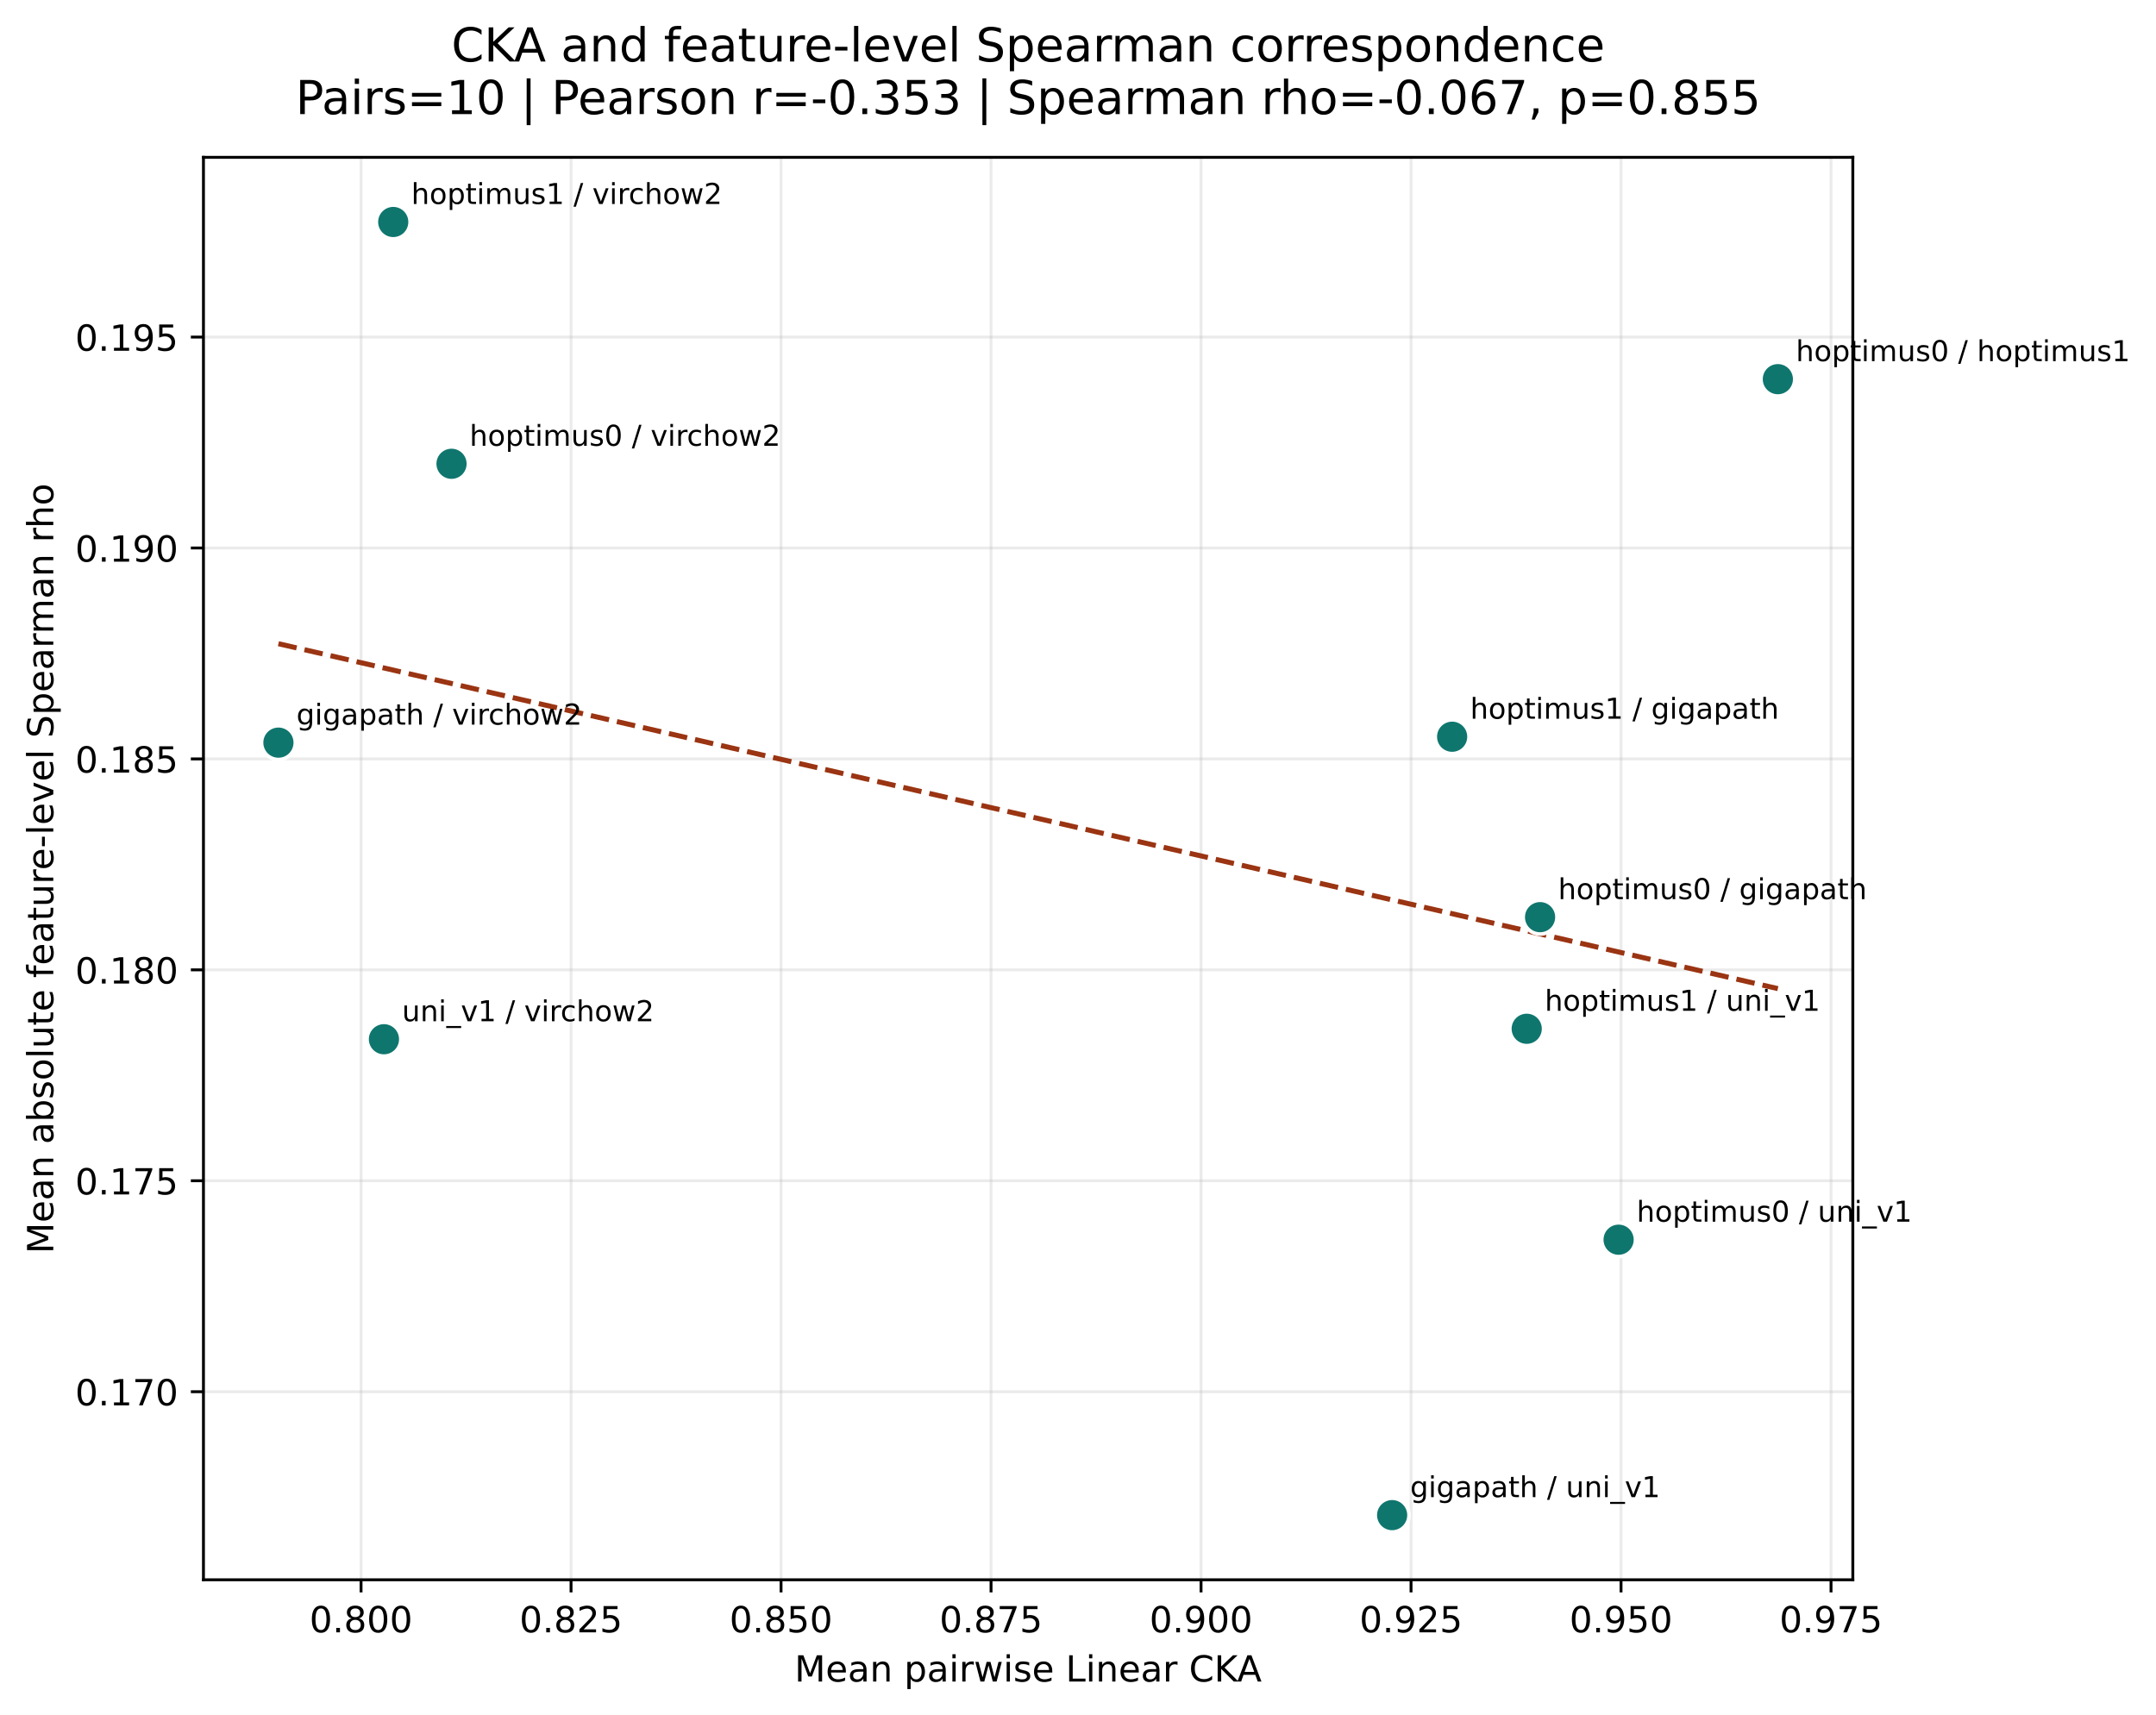
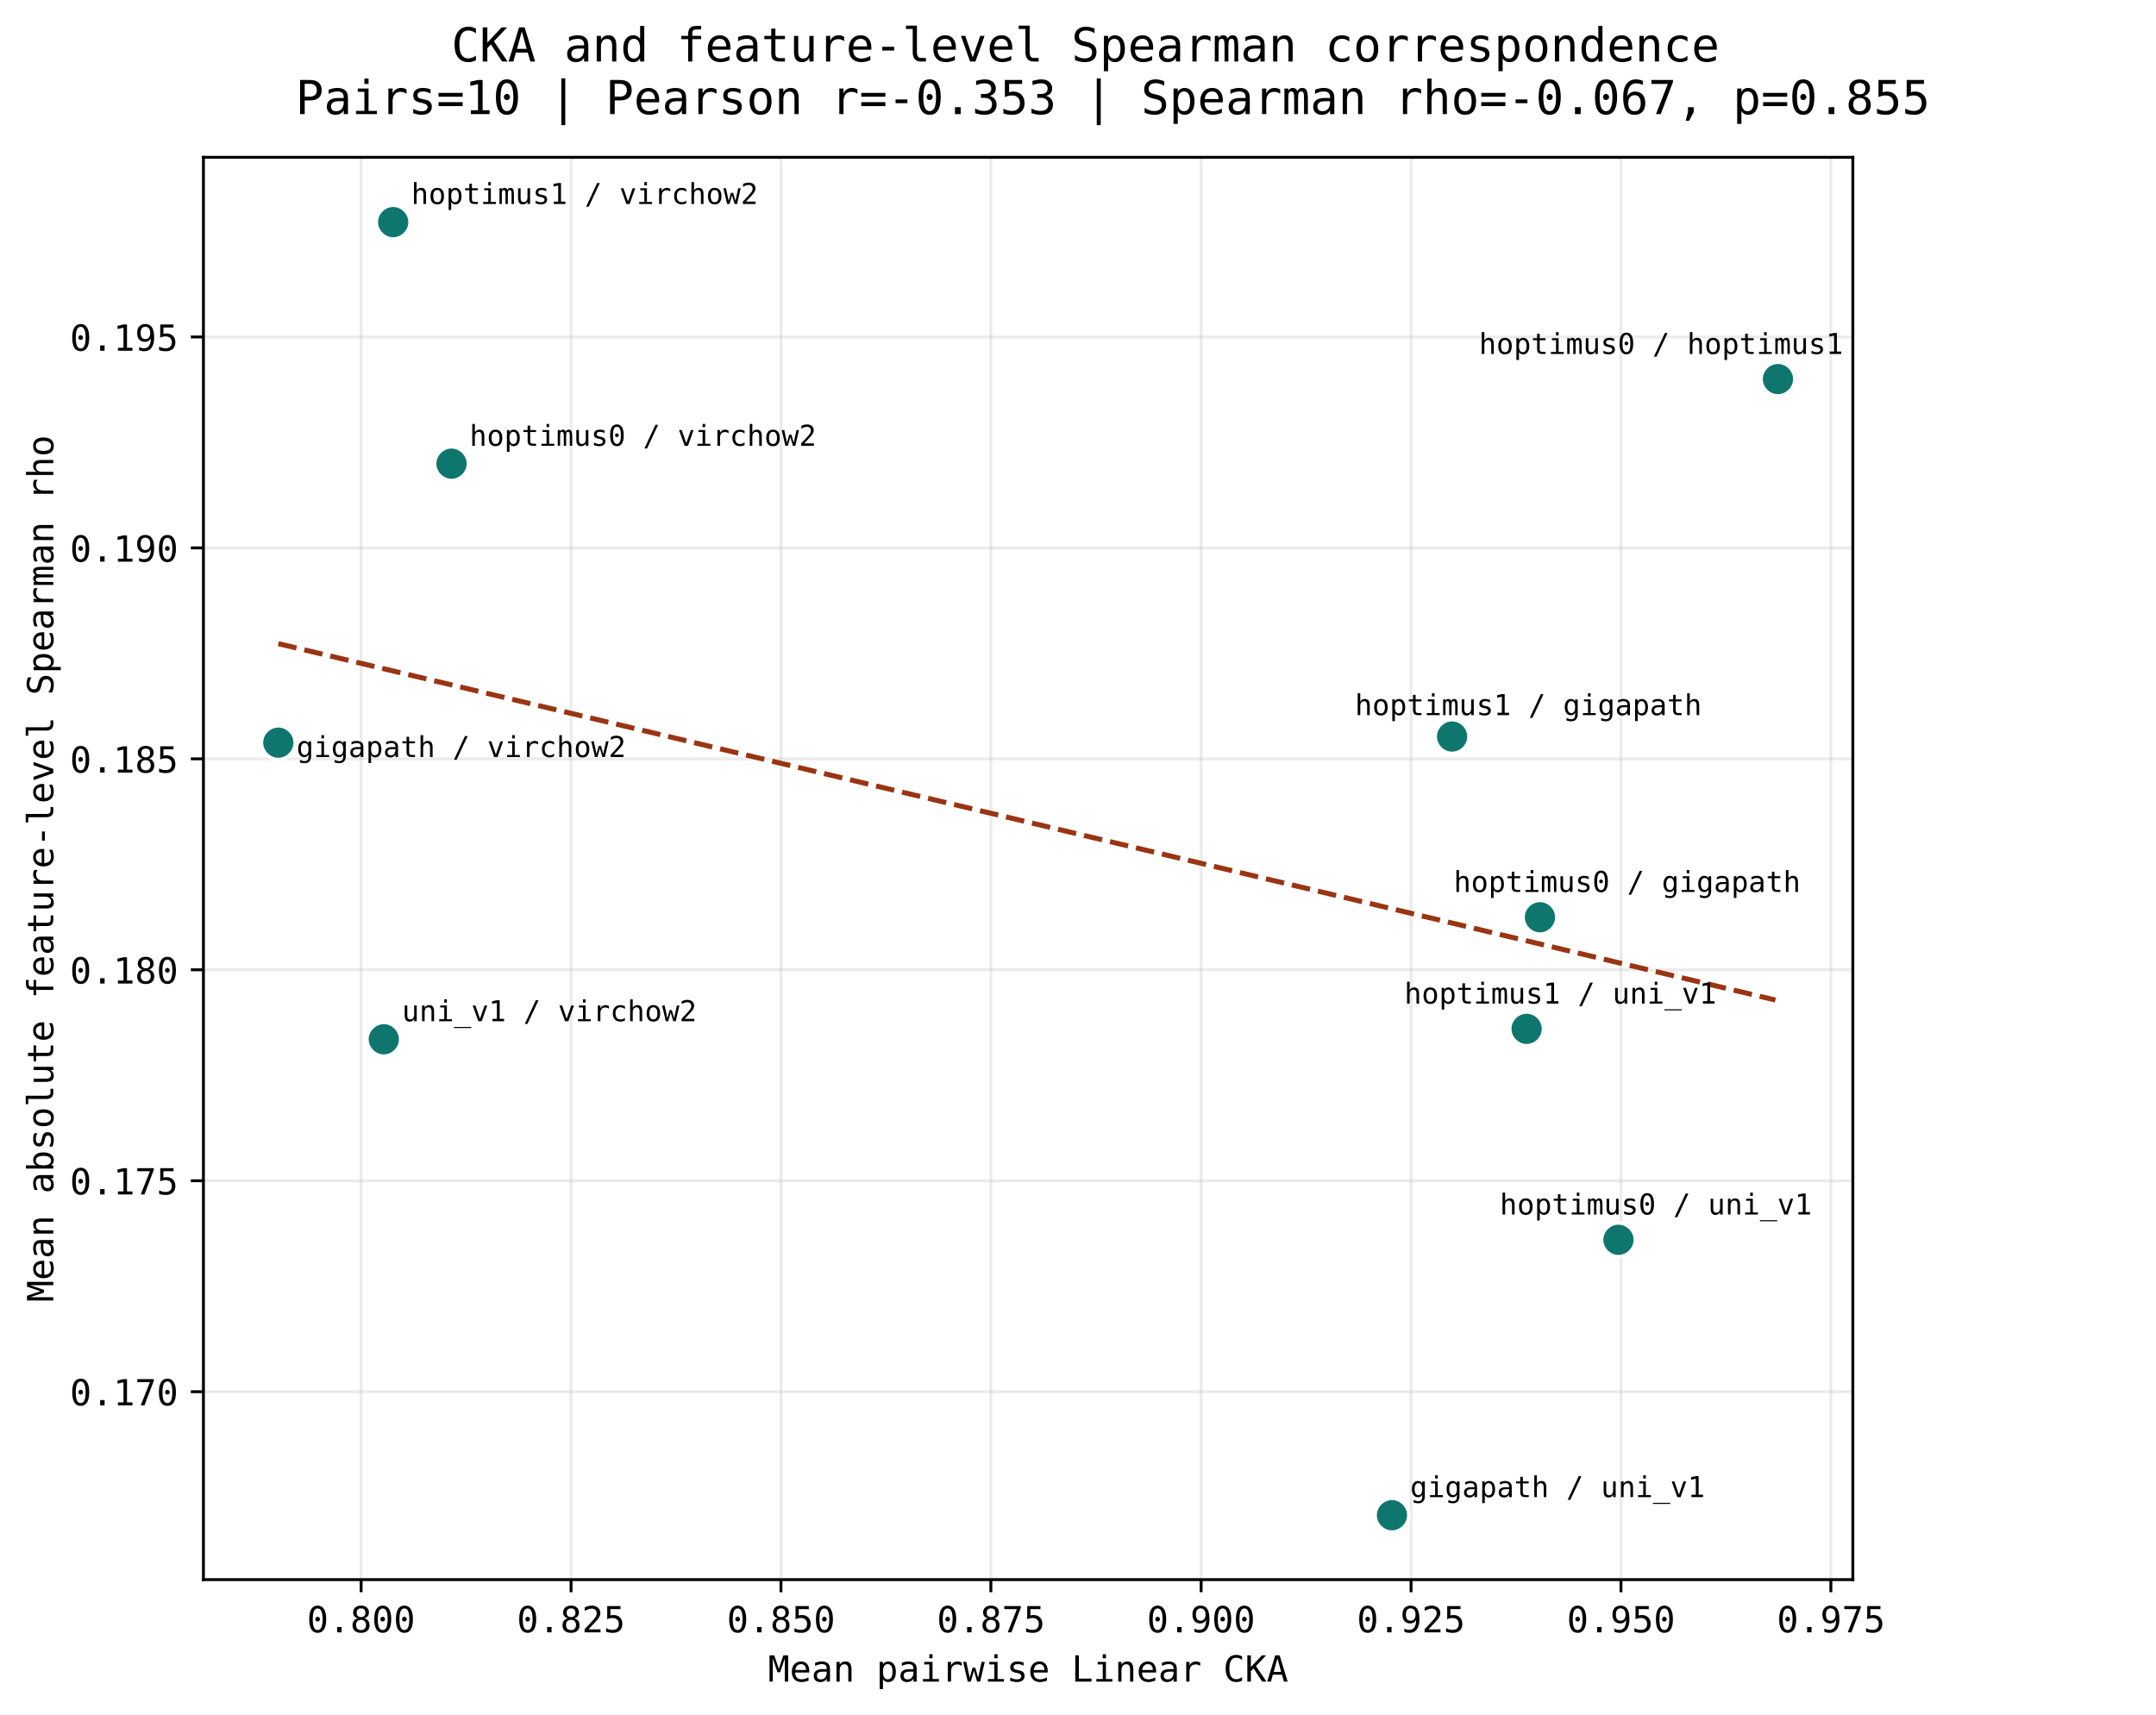
- <svg xmlns="http://www.w3.org/2000/svg" xmlns:xlink="http://www.w3.org/1999/xlink" width="598.799pt" height="476.4pt" viewBox="0 0 598.799 476.4" version="1.1">
-   <defs>
-     <style type="text/css">*{stroke-linejoin: round; stroke-linecap: butt}</style>
-   </defs>
-   <g id="figure_1">
-     <g id="patch_1">
-       <path d="M 0 476.4  L 598.799 476.4  L 598.799 0  L 0 0  z " style="fill: #ffffff" />
-     </g>
-     <g id="axes_1">
-       <g id="patch_2">
-         <path d="M 56.506 438.843  L 514.597 438.843  L 514.597 43.703  L 56.506 43.703  z " style="fill: #ffffff" />
-       </g>
-       <g id="matplotlib.axis_1">
-         <g id="xtick_1">
-           <g id="line2d_1">
-             <path d="M 100.275 438.843  L 100.275 43.703  " clip-path="url(#p220044f97f)" style="fill: none; stroke: #b0b0b0; stroke-opacity: 0.25; stroke-width: 0.8; stroke-linecap: square" />
-           </g>
-           <g id="line2d_2">
-             <defs>
-               <path id="m82428ffc65" d="M 0 0  L 0 3.5  " style="stroke: #000000; stroke-width: 0.8" />
-             </defs>
-             <g>
-               <use xlink:href="#m82428ffc65" x="100.275" y="438.843" style="stroke: #000000; stroke-width: 0.8" />
-             </g>
-           </g>
-           <g id="text_1">
-             <text style="font: 10px 'DejaVu Sans', 'Bitstream Vera Sans', 'Computer Modern Sans Serif', 'Lucida Grande', 'Verdana', 'Geneva', 'Lucid', 'Arial', 'Helvetica', 'Avant Garde', sans-serif; text-anchor: middle" x="100.275" y="453.442" transform="rotate(-0 100.2752 453.4417)">0.800</text>
-           </g>
-         </g>
-         <g id="xtick_2">
-           <g id="line2d_3">
-             <path d="M 158.599 438.843  L 158.599 43.703  " clip-path="url(#p220044f97f)" style="fill: none; stroke: #b0b0b0; stroke-opacity: 0.25; stroke-width: 0.8; stroke-linecap: square" />
-           </g>
-           <g id="line2d_4">
-             <g>
-               <use xlink:href="#m82428ffc65" x="158.599" y="438.843" style="stroke: #000000; stroke-width: 0.8" />
-             </g>
-           </g>
-           <g id="text_2">
-             <text style="font: 10px 'DejaVu Sans', 'Bitstream Vera Sans', 'Computer Modern Sans Serif', 'Lucida Grande', 'Verdana', 'Geneva', 'Lucid', 'Arial', 'Helvetica', 'Avant Garde', sans-serif; text-anchor: middle" x="158.599" y="453.442" transform="rotate(-0 158.599 453.4417)">0.825</text>
-           </g>
-         </g>
-         <g id="xtick_3">
-           <g id="line2d_5">
-             <path d="M 216.923 438.843  L 216.923 43.703  " clip-path="url(#p220044f97f)" style="fill: none; stroke: #b0b0b0; stroke-opacity: 0.25; stroke-width: 0.8; stroke-linecap: square" />
-           </g>
-           <g id="line2d_6">
-             <g>
-               <use xlink:href="#m82428ffc65" x="216.923" y="438.843" style="stroke: #000000; stroke-width: 0.8" />
-             </g>
-           </g>
-           <g id="text_3">
-             <text style="font: 10px 'DejaVu Sans', 'Bitstream Vera Sans', 'Computer Modern Sans Serif', 'Lucida Grande', 'Verdana', 'Geneva', 'Lucid', 'Arial', 'Helvetica', 'Avant Garde', sans-serif; text-anchor: middle" x="216.923" y="453.442" transform="rotate(-0 216.9229 453.4417)">0.850</text>
-           </g>
-         </g>
-         <g id="xtick_4">
-           <g id="line2d_7">
-             <path d="M 275.247 438.843  L 275.247 43.703  " clip-path="url(#p220044f97f)" style="fill: none; stroke: #b0b0b0; stroke-opacity: 0.25; stroke-width: 0.8; stroke-linecap: square" />
-           </g>
-           <g id="line2d_8">
-             <g>
-               <use xlink:href="#m82428ffc65" x="275.247" y="438.843" style="stroke: #000000; stroke-width: 0.8" />
-             </g>
-           </g>
-           <g id="text_4">
-             <text style="font: 10px 'DejaVu Sans', 'Bitstream Vera Sans', 'Computer Modern Sans Serif', 'Lucida Grande', 'Verdana', 'Geneva', 'Lucid', 'Arial', 'Helvetica', 'Avant Garde', sans-serif; text-anchor: middle" x="275.247" y="453.442" transform="rotate(-0 275.2468 453.4417)">0.875</text>
-           </g>
-         </g>
-         <g id="xtick_5">
-           <g id="line2d_9">
-             <path d="M 333.571 438.843  L 333.571 43.703  " clip-path="url(#p220044f97f)" style="fill: none; stroke: #b0b0b0; stroke-opacity: 0.25; stroke-width: 0.8; stroke-linecap: square" />
-           </g>
-           <g id="line2d_10">
-             <g>
-               <use xlink:href="#m82428ffc65" x="333.571" y="438.843" style="stroke: #000000; stroke-width: 0.8" />
-             </g>
-           </g>
-           <g id="text_5">
-             <text style="font: 10px 'DejaVu Sans', 'Bitstream Vera Sans', 'Computer Modern Sans Serif', 'Lucida Grande', 'Verdana', 'Geneva', 'Lucid', 'Arial', 'Helvetica', 'Avant Garde', sans-serif; text-anchor: middle" x="333.571" y="453.442" transform="rotate(-0 333.5706 453.4417)">0.900</text>
-           </g>
-         </g>
-         <g id="xtick_6">
-           <g id="line2d_11">
-             <path d="M 391.895 438.843  L 391.895 43.703  " clip-path="url(#p220044f97f)" style="fill: none; stroke: #b0b0b0; stroke-opacity: 0.25; stroke-width: 0.8; stroke-linecap: square" />
-           </g>
-           <g id="line2d_12">
-             <g>
-               <use xlink:href="#m82428ffc65" x="391.895" y="438.843" style="stroke: #000000; stroke-width: 0.8" />
-             </g>
-           </g>
-           <g id="text_6">
-             <text style="font: 10px 'DejaVu Sans', 'Bitstream Vera Sans', 'Computer Modern Sans Serif', 'Lucida Grande', 'Verdana', 'Geneva', 'Lucid', 'Arial', 'Helvetica', 'Avant Garde', sans-serif; text-anchor: middle" x="391.895" y="453.442" transform="rotate(-0 391.8945 453.4417)">0.925</text>
-           </g>
-         </g>
-         <g id="xtick_7">
-           <g id="line2d_13">
-             <path d="M 450.218 438.843  L 450.218 43.703  " clip-path="url(#p220044f97f)" style="fill: none; stroke: #b0b0b0; stroke-opacity: 0.25; stroke-width: 0.8; stroke-linecap: square" />
-           </g>
-           <g id="line2d_14">
-             <g>
-               <use xlink:href="#m82428ffc65" x="450.218" y="438.843" style="stroke: #000000; stroke-width: 0.8" />
-             </g>
-           </g>
-           <g id="text_7">
-             <text style="font: 10px 'DejaVu Sans', 'Bitstream Vera Sans', 'Computer Modern Sans Serif', 'Lucida Grande', 'Verdana', 'Geneva', 'Lucid', 'Arial', 'Helvetica', 'Avant Garde', sans-serif; text-anchor: middle" x="450.218" y="453.442" transform="rotate(-0 450.2184 453.4417)">0.950</text>
-           </g>
-         </g>
-         <g id="xtick_8">
-           <g id="line2d_15">
-             <path d="M 508.542 438.843  L 508.542 43.703  " clip-path="url(#p220044f97f)" style="fill: none; stroke: #b0b0b0; stroke-opacity: 0.25; stroke-width: 0.8; stroke-linecap: square" />
-           </g>
-           <g id="line2d_16">
-             <g>
-               <use xlink:href="#m82428ffc65" x="508.542" y="438.843" style="stroke: #000000; stroke-width: 0.8" />
-             </g>
-           </g>
-           <g id="text_8">
-             <text style="font: 10px 'DejaVu Sans', 'Bitstream Vera Sans', 'Computer Modern Sans Serif', 'Lucida Grande', 'Verdana', 'Geneva', 'Lucid', 'Arial', 'Helvetica', 'Avant Garde', sans-serif; text-anchor: middle" x="508.542" y="453.442" transform="rotate(-0 508.5422 453.4417)">0.975</text>
-           </g>
-         </g>
-         <g id="text_9">
-           <text style="font: 10px 'DejaVu Sans', 'Bitstream Vera Sans', 'Computer Modern Sans Serif', 'Lucida Grande', 'Verdana', 'Geneva', 'Lucid', 'Arial', 'Helvetica', 'Avant Garde', sans-serif; text-anchor: middle" x="285.551" y="467.12" transform="rotate(-0 285.5515 467.1198)">Mean pairwise Linear CKA</text>
-         </g>
-       </g>
-       <g id="matplotlib.axis_2">
-         <g id="ytick_1">
-           <g id="line2d_17">
-             <path d="M 56.506 386.594  L 514.597 386.594  " clip-path="url(#p220044f97f)" style="fill: none; stroke: #b0b0b0; stroke-opacity: 0.25; stroke-width: 0.8; stroke-linecap: square" />
-           </g>
-           <g id="line2d_18">
-             <defs>
-               <path id="m2439849b5f" d="M 0 0  L -3.5 0  " style="stroke: #000000; stroke-width: 0.8" />
-             </defs>
-             <g>
-               <use xlink:href="#m2439849b5f" x="56.506" y="386.594" style="stroke: #000000; stroke-width: 0.8" />
-             </g>
-           </g>
-           <g id="text_10">
-             <text style="font: 10px 'DejaVu Sans', 'Bitstream Vera Sans', 'Computer Modern Sans Serif', 'Lucida Grande', 'Verdana', 'Geneva', 'Lucid', 'Arial', 'Helvetica', 'Avant Garde', sans-serif; text-anchor: end" x="49.506" y="390.393" transform="rotate(-0 49.50625 390.3933)">0.170</text>
-           </g>
-         </g>
-         <g id="ytick_2">
-           <g id="line2d_19">
-             <path d="M 56.506 328.002  L 514.597 328.002  " clip-path="url(#p220044f97f)" style="fill: none; stroke: #b0b0b0; stroke-opacity: 0.25; stroke-width: 0.8; stroke-linecap: square" />
-           </g>
-           <g id="line2d_20">
-             <g>
-               <use xlink:href="#m2439849b5f" x="56.506" y="328.002" style="stroke: #000000; stroke-width: 0.8" />
-             </g>
-           </g>
-           <g id="text_11">
-             <text style="font: 10px 'DejaVu Sans', 'Bitstream Vera Sans', 'Computer Modern Sans Serif', 'Lucida Grande', 'Verdana', 'Geneva', 'Lucid', 'Arial', 'Helvetica', 'Avant Garde', sans-serif; text-anchor: end" x="49.506" y="331.801" transform="rotate(-0 49.50625 331.801)">0.175</text>
-           </g>
-         </g>
-         <g id="ytick_3">
-           <g id="line2d_21">
-             <path d="M 56.506 269.409  L 514.597 269.409  " clip-path="url(#p220044f97f)" style="fill: none; stroke: #b0b0b0; stroke-opacity: 0.25; stroke-width: 0.8; stroke-linecap: square" />
-           </g>
-           <g id="line2d_22">
-             <g>
-               <use xlink:href="#m2439849b5f" x="56.506" y="269.409" style="stroke: #000000; stroke-width: 0.8" />
-             </g>
-           </g>
-           <g id="text_12">
-             <text style="font: 10px 'DejaVu Sans', 'Bitstream Vera Sans', 'Computer Modern Sans Serif', 'Lucida Grande', 'Verdana', 'Geneva', 'Lucid', 'Arial', 'Helvetica', 'Avant Garde', sans-serif; text-anchor: end" x="49.506" y="273.209" transform="rotate(-0 49.50625 273.2086)">0.180</text>
-           </g>
-         </g>
-         <g id="ytick_4">
-           <g id="line2d_23">
-             <path d="M 56.506 210.817  L 514.597 210.817  " clip-path="url(#p220044f97f)" style="fill: none; stroke: #b0b0b0; stroke-opacity: 0.25; stroke-width: 0.8; stroke-linecap: square" />
-           </g>
-           <g id="line2d_24">
-             <g>
-               <use xlink:href="#m2439849b5f" x="56.506" y="210.817" style="stroke: #000000; stroke-width: 0.8" />
-             </g>
-           </g>
-           <g id="text_13">
-             <text style="font: 10px 'DejaVu Sans', 'Bitstream Vera Sans', 'Computer Modern Sans Serif', 'Lucida Grande', 'Verdana', 'Geneva', 'Lucid', 'Arial', 'Helvetica', 'Avant Garde', sans-serif; text-anchor: end" x="49.506" y="214.616" transform="rotate(-0 49.50625 214.6162)">0.185</text>
-           </g>
-         </g>
-         <g id="ytick_5">
-           <g id="line2d_25">
-             <path d="M 56.506 152.225  L 514.597 152.225  " clip-path="url(#p220044f97f)" style="fill: none; stroke: #b0b0b0; stroke-opacity: 0.25; stroke-width: 0.8; stroke-linecap: square" />
-           </g>
-           <g id="line2d_26">
-             <g>
-               <use xlink:href="#m2439849b5f" x="56.506" y="152.225" style="stroke: #000000; stroke-width: 0.8" />
-             </g>
-           </g>
-           <g id="text_14">
-             <text style="font: 10px 'DejaVu Sans', 'Bitstream Vera Sans', 'Computer Modern Sans Serif', 'Lucida Grande', 'Verdana', 'Geneva', 'Lucid', 'Arial', 'Helvetica', 'Avant Garde', sans-serif; text-anchor: end" x="49.506" y="156.024" transform="rotate(-0 49.50625 156.0239)">0.190</text>
-           </g>
-         </g>
-         <g id="ytick_6">
-           <g id="line2d_27">
-             <path d="M 56.506 93.632  L 514.597 93.632  " clip-path="url(#p220044f97f)" style="fill: none; stroke: #b0b0b0; stroke-opacity: 0.25; stroke-width: 0.8; stroke-linecap: square" />
-           </g>
-           <g id="line2d_28">
-             <g>
-               <use xlink:href="#m2439849b5f" x="56.506" y="93.632" style="stroke: #000000; stroke-width: 0.8" />
-             </g>
-           </g>
-           <g id="text_15">
-             <text style="font: 10px 'DejaVu Sans', 'Bitstream Vera Sans', 'Computer Modern Sans Serif', 'Lucida Grande', 'Verdana', 'Geneva', 'Lucid', 'Arial', 'Helvetica', 'Avant Garde', sans-serif; text-anchor: end" x="49.506" y="97.431" transform="rotate(-0 49.50625 97.43149)">0.195</text>
-           </g>
-         </g>
-         <g id="text_16">
-           <text style="font: 10px 'DejaVu Sans', 'Bitstream Vera Sans', 'Computer Modern Sans Serif', 'Lucida Grande', 'Verdana', 'Geneva', 'Lucid', 'Arial', 'Helvetica', 'Avant Garde', sans-serif; text-anchor: middle" x="14.798" y="241.273" transform="rotate(-90 14.79844 241.2733)">Mean absolute feature-level Spearman rho</text>
-         </g>
-       </g>
-       <g id="line2d_29">
-         <path d="M 77.329 178.812  L 81.535 179.78  L 85.742 180.748  L 89.948 181.716  L 94.155 182.684  L 98.361 183.651  L 102.568 184.619  L 106.774 185.587  L 110.981 186.555  L 115.187 187.523  L 119.394 188.491  L 123.6 189.458  L 127.807 190.426  L 132.013 191.394  L 136.22 192.362  L 140.426 193.33  L 144.633 194.297  L 148.839 195.265  L 153.046 196.233  L 157.252 197.201  L 161.459 198.169  L 165.666 199.136  L 169.872 200.104  L 174.079 201.072  L 178.285 202.04  L 182.492 203.008  L 186.698 203.976  L 190.905 204.943  L 195.111 205.911  L 199.318 206.879  L 203.524 207.847  L 207.731 208.815  L 211.937 209.782  L 216.144 210.75  L 220.35 211.718  L 224.557 212.686  L 228.763 213.654  L 232.97 214.621  L 237.176 215.589  L 241.383 216.557  L 245.589 217.525  L 249.796 218.493  L 254.003 219.461  L 258.209 220.428  L 262.416 221.396  L 266.622 222.364  L 270.829 223.332  L 275.035 224.3  L 279.242 225.267  L 283.448 226.235  L 287.655 227.203  L 291.861 228.171  L 296.068 229.139  L 300.274 230.106  L 304.481 231.074  L 308.687 232.042  L 312.894 233.01  L 317.1 233.978  L 321.307 234.946  L 325.513 235.913  L 329.72 236.881  L 333.926 237.849  L 338.133 238.817  L 342.34 239.785  L 346.546 240.752  L 350.753 241.72  L 354.959 242.688  L 359.166 243.656  L 363.372 244.624  L 367.579 245.591  L 371.785 246.559  L 375.992 247.527  L 380.198 248.495  L 384.405 249.463  L 388.611 250.431  L 392.818 251.398  L 397.024 252.366  L 401.231 253.334  L 405.437 254.302  L 409.644 255.27  L 413.85 256.237  L 418.057 257.205  L 422.263 258.173  L 426.47 259.141  L 430.677 260.109  L 434.883 261.076  L 439.09 262.044  L 443.296 263.012  L 447.503 263.98  L 451.709 264.948  L 455.916 265.916  L 460.122 266.883  L 464.329 267.851  L 468.535 268.819  L 472.742 269.787  L 476.948 270.755  L 481.155 271.722  L 485.361 272.69  L 489.568 273.658  L 493.774 274.626  " clip-path="url(#p220044f97f)" style="fill: none; stroke-dasharray: 5.18,2.24; stroke-dashoffset: 0; stroke: #9a3412; stroke-width: 1.4" />
-       </g>
-       <g id="patch_3">
-         <path d="M 56.506 438.843  L 56.506 43.703  " style="fill: none; stroke: #000000; stroke-width: 0.8; stroke-linejoin: miter; stroke-linecap: square" />
-       </g>
-       <g id="patch_4">
-         <path d="M 514.597 438.843  L 514.597 43.703  " style="fill: none; stroke: #000000; stroke-width: 0.8; stroke-linejoin: miter; stroke-linecap: square" />
-       </g>
-       <g id="patch_5">
-         <path d="M 56.506 438.843  L 514.597 438.843  " style="fill: none; stroke: #000000; stroke-width: 0.8; stroke-linejoin: miter; stroke-linecap: square" />
-       </g>
-       <g id="patch_6">
-         <path d="M 56.506 43.703  L 514.597 43.703  " style="fill: none; stroke: #000000; stroke-width: 0.8; stroke-linejoin: miter; stroke-linecap: square" />
-       </g>
-       <g id="PathCollection_1">
-         <defs>
-           <path id="m2a4a00ff02" d="M 0 4.69  C 1.244 4.69 2.437 4.196 3.317 3.317  C 4.196 2.437 4.69 1.244 4.69 0  C 4.69 -1.244 4.196 -2.437 3.317 -3.317  C 2.437 -4.196 1.244 -4.69 0 -4.69  C -1.244 -4.69 -2.437 -4.196 -3.317 -3.317  C -4.196 -2.437 -4.69 -1.244 -4.69 0  C -4.69 1.244 -4.196 2.437 -3.317 3.317  C -2.437 4.196 -1.244 4.69 0 4.69  z " style="stroke: #ffffff" />
-         </defs>
-         <g clip-path="url(#p220044f97f)">
-           <use xlink:href="#m2a4a00ff02" x="386.647" y="420.882" style="fill: #0f766e; stroke: #ffffff" />
-           <use xlink:href="#m2a4a00ff02" x="77.329" y="206.294" style="fill: #0f766e; stroke: #ffffff" />
-           <use xlink:href="#m2a4a00ff02" x="427.736" y="254.773" style="fill: #0f766e; stroke: #ffffff" />
-           <use xlink:href="#m2a4a00ff02" x="493.774" y="105.327" style="fill: #0f766e; stroke: #ffffff" />
-           <use xlink:href="#m2a4a00ff02" x="449.546" y="344.372" style="fill: #0f766e; stroke: #ffffff" />
-           <use xlink:href="#m2a4a00ff02" x="125.404" y="128.835" style="fill: #0f766e; stroke: #ffffff" />
-           <use xlink:href="#m2a4a00ff02" x="403.311" y="204.653" style="fill: #0f766e; stroke: #ffffff" />
-           <use xlink:href="#m2a4a00ff02" x="424.025" y="285.78" style="fill: #0f766e; stroke: #ffffff" />
-           <use xlink:href="#m2a4a00ff02" x="109.216" y="61.664" style="fill: #0f766e; stroke: #ffffff" />
-           <use xlink:href="#m2a4a00ff02" x="106.635" y="288.686" style="fill: #0f766e; stroke: #ffffff" />
-         </g>
-       </g>
-       <g id="text_17">
-         <text style="font: 8px 'DejaVu Sans', 'Bitstream Vera Sans', 'Computer Modern Sans Serif', 'Lucida Grande', 'Verdana', 'Geneva', 'Lucid', 'Arial', 'Helvetica', 'Avant Garde', sans-serif; text-anchor: start" x="391.647" y="415.882" transform="rotate(-0 391.6469 415.8824)">gigapath / uni_v1</text>
-       </g>
-       <g id="text_18">
-         <text style="font: 8px 'DejaVu Sans', 'Bitstream Vera Sans', 'Computer Modern Sans Serif', 'Lucida Grande', 'Verdana', 'Geneva', 'Lucid', 'Arial', 'Helvetica', 'Avant Garde', sans-serif; text-anchor: start" x="82.329" y="201.294" transform="rotate(-0 82.32854 201.2937)">gigapath / virchow2</text>
-       </g>
-       <g id="text_19">
-         <text style="font: 8px 'DejaVu Sans', 'Bitstream Vera Sans', 'Computer Modern Sans Serif', 'Lucida Grande', 'Verdana', 'Geneva', 'Lucid', 'Arial', 'Helvetica', 'Avant Garde', sans-serif; text-anchor: start" x="432.736" y="249.773" transform="rotate(-0 432.736 249.773)">hoptimus0 / gigapath</text>
-       </g>
-       <g id="text_20">
-         <text style="font: 8px 'DejaVu Sans', 'Bitstream Vera Sans', 'Computer Modern Sans Serif', 'Lucida Grande', 'Verdana', 'Geneva', 'Lucid', 'Arial', 'Helvetica', 'Avant Garde', sans-serif; text-anchor: start" x="498.774" y="100.327" transform="rotate(-0 498.7744 100.3273)">hoptimus0 / hoptimus1</text>
-       </g>
-       <g id="text_21">
-         <text style="font: 8px 'DejaVu Sans', 'Bitstream Vera Sans', 'Computer Modern Sans Serif', 'Lucida Grande', 'Verdana', 'Geneva', 'Lucid', 'Arial', 'Helvetica', 'Avant Garde', sans-serif; text-anchor: start" x="454.546" y="339.372" transform="rotate(-0 454.5459 339.3725)">hoptimus0 / uni_v1</text>
-       </g>
-       <g id="text_22">
-         <text style="font: 8px 'DejaVu Sans', 'Bitstream Vera Sans', 'Computer Modern Sans Serif', 'Lucida Grande', 'Verdana', 'Geneva', 'Lucid', 'Arial', 'Helvetica', 'Avant Garde', sans-serif; text-anchor: start" x="130.404" y="123.835" transform="rotate(-0 130.4041 123.8346)">hoptimus0 / virchow2</text>
-       </g>
-       <g id="text_23">
-         <text style="font: 8px 'DejaVu Sans', 'Bitstream Vera Sans', 'Computer Modern Sans Serif', 'Lucida Grande', 'Verdana', 'Geneva', 'Lucid', 'Arial', 'Helvetica', 'Avant Garde', sans-serif; text-anchor: start" x="408.311" y="199.653" transform="rotate(-0 408.3106 199.6531)">hoptimus1 / gigapath</text>
-       </g>
-       <g id="text_24">
-         <text style="font: 8px 'DejaVu Sans', 'Bitstream Vera Sans', 'Computer Modern Sans Serif', 'Lucida Grande', 'Verdana', 'Geneva', 'Lucid', 'Arial', 'Helvetica', 'Avant Garde', sans-serif; text-anchor: start" x="429.025" y="280.78" transform="rotate(-0 429.0247 280.7801)">hoptimus1 / uni_v1</text>
-       </g>
-       <g id="text_25">
-         <text style="font: 8px 'DejaVu Sans', 'Bitstream Vera Sans', 'Computer Modern Sans Serif', 'Lucida Grande', 'Verdana', 'Geneva', 'Lucid', 'Arial', 'Helvetica', 'Avant Garde', sans-serif; text-anchor: start" x="114.216" y="56.664" transform="rotate(-0 114.2163 56.66428)">hoptimus1 / virchow2</text>
-       </g>
-       <g id="text_26">
-         <text style="font: 8px 'DejaVu Sans', 'Bitstream Vera Sans', 'Computer Modern Sans Serif', 'Lucida Grande', 'Verdana', 'Geneva', 'Lucid', 'Arial', 'Helvetica', 'Avant Garde', sans-serif; text-anchor: start" x="111.635" y="283.686" transform="rotate(-0 111.6349 283.6863)">uni_v1 / virchow2</text>
-       </g>
-       <g id="text_27">
-         <text style="font: 13px 'DejaVu Sans', 'Bitstream Vera Sans', 'Computer Modern Sans Serif', 'Lucida Grande', 'Verdana', 'Geneva', 'Lucid', 'Arial', 'Helvetica', 'Avant Garde', sans-serif" transform="translate(125.3671 17.07797)">CKA and feature-level Spearman correspondence</text>
-         <text style="font: 13px 'DejaVu Sans', 'Bitstream Vera Sans', 'Computer Modern Sans Serif', 'Lucida Grande', 'Verdana', 'Geneva', 'Lucid', 'Arial', 'Helvetica', 'Avant Garde', sans-serif" transform="translate(82.09538 31.70338)">Pairs=10 | Pearson r=-0.353 | Spearman rho=-0.067, p=0.855</text>
-       </g>
-     </g>
-   </g>
-   <defs>
-     <clipPath id="p220044f97f">
-       <rect x="56.506" y="43.703" width="458.09" height="395.14" />
-     </clipPath>
-   </defs>
+ <svg xmlns="http://www.w3.org/2000/svg" xmlns:xlink="http://www.w3.org/1999/xlink" version="1.1" id="图层_1" x="0px" y="0px" viewBox="0 0 598.8 476.4" style="enable-background:new 0 0 598.8 476.4;" xml:space="preserve">
+   <style type="text/css">
+ 	.st0{fill:#FFFFFF;}
+ 	
+ 		.st1{clip-path:url(#SVGID_2_);fill:none;stroke:#B0B0B0;stroke-width:0.8;stroke-linecap:square;stroke-linejoin:round;stroke-opacity:0.25;}
+ 	.st2{stroke:#000000;stroke-width:0.8;stroke-linejoin:round;}
+ 	.st3{font-family:'DejaVuSansMono';}
+ 	.st4{font-size:10px;}
+ 	
+ 		.st5{clip-path:url(#SVGID_4_);fill:none;stroke:#B0B0B0;stroke-width:0.8;stroke-linecap:square;stroke-linejoin:round;stroke-opacity:0.25;}
+ 	
+ 		.st6{clip-path:url(#SVGID_6_);fill:none;stroke:#B0B0B0;stroke-width:0.8;stroke-linecap:square;stroke-linejoin:round;stroke-opacity:0.25;}
+ 	
+ 		.st7{clip-path:url(#SVGID_8_);fill:none;stroke:#B0B0B0;stroke-width:0.8;stroke-linecap:square;stroke-linejoin:round;stroke-opacity:0.25;}
+ 	
+ 		.st8{clip-path:url(#SVGID_10_);fill:none;stroke:#B0B0B0;stroke-width:0.8;stroke-linecap:square;stroke-linejoin:round;stroke-opacity:0.25;}
+ 	
+ 		.st9{clip-path:url(#SVGID_12_);fill:none;stroke:#B0B0B0;stroke-width:0.8;stroke-linecap:square;stroke-linejoin:round;stroke-opacity:0.25;}
+ 	
+ 		.st10{clip-path:url(#SVGID_14_);fill:none;stroke:#B0B0B0;stroke-width:0.8;stroke-linecap:square;stroke-linejoin:round;stroke-opacity:0.25;}
+ 	
+ 		.st11{clip-path:url(#SVGID_16_);fill:none;stroke:#B0B0B0;stroke-width:0.8;stroke-linecap:square;stroke-linejoin:round;stroke-opacity:0.25;}
+ 	
+ 		.st12{clip-path:url(#SVGID_18_);fill:none;stroke:#B0B0B0;stroke-width:0.8;stroke-linecap:square;stroke-linejoin:round;stroke-opacity:0.25;}
+ 	
+ 		.st13{clip-path:url(#SVGID_20_);fill:none;stroke:#B0B0B0;stroke-width:0.8;stroke-linecap:square;stroke-linejoin:round;stroke-opacity:0.25;}
+ 	
+ 		.st14{clip-path:url(#SVGID_22_);fill:none;stroke:#B0B0B0;stroke-width:0.8;stroke-linecap:square;stroke-linejoin:round;stroke-opacity:0.25;}
+ 	
+ 		.st15{clip-path:url(#SVGID_24_);fill:none;stroke:#B0B0B0;stroke-width:0.8;stroke-linecap:square;stroke-linejoin:round;stroke-opacity:0.25;}
+ 	
+ 		.st16{clip-path:url(#SVGID_26_);fill:none;stroke:#B0B0B0;stroke-width:0.8;stroke-linecap:square;stroke-linejoin:round;stroke-opacity:0.25;}
+ 	
+ 		.st17{clip-path:url(#SVGID_28_);fill:none;stroke:#B0B0B0;stroke-width:0.8;stroke-linecap:square;stroke-linejoin:round;stroke-opacity:0.25;}
+ 	.st18{clip-path:url(#SVGID_30_);fill:none;stroke:#9A3412;stroke-width:1.4;stroke-linejoin:round;stroke-dasharray:5.18,2.24;}
+ 	.st19{fill:none;stroke:#000000;stroke-width:0.8;stroke-linecap:square;}
+ 	.st20{clip-path:url(#SVGID_32_);}
+ 	.st21{fill:#0F766E;stroke:#FFFFFF;stroke-linejoin:round;}
+ 	.st22{font-size:8px;}
+ 	.st23{font-size:13px;}
+ </style>
+   <g id="patch_1">
+     <path class="st0" d="M0,476.4h598.8V0H0V476.4z" />
+   </g>
+   <g id="patch_2">
+     <path class="st0" d="M56.5,438.8h458.1V43.7H56.5V438.8z" />
+   </g>
+   <g id="matplotlib.axis_1">
+     <g id="xtick_1">
+       <g id="line2d_1">
+         <g>
+           <defs>
+             <rect id="SVGID_1_" x="56.5" y="43.7" width="458.1" height="395.1" />
+           </defs>
+           <clipPath id="SVGID_2_">
+             <use xlink:href="#SVGID_1_" style="overflow:visible;" />
+           </clipPath>
+           <path class="st1" d="M100.3,438.8V43.7" />
+         </g>
+       </g>
+       <g id="line2d_2">
+         <g>
+           <g>
+             <path id="m82428ffc65" class="st2" d="M100.3,438.8v3.5" />
+           </g>
+         </g>
+       </g>
+       <g id="text_1">
+         <text transform="matrix(1 0 0 1 85.2239 453.4417)" class="st3 st4">0.800</text>
+       </g>
+     </g>
+     <g id="xtick_2">
+       <g id="line2d_3">
+         <g>
+           <defs>
+             <rect id="SVGID_3_" x="56.5" y="43.7" width="458.1" height="395.1" />
+           </defs>
+           <clipPath id="SVGID_4_">
+             <use xlink:href="#SVGID_3_" style="overflow:visible;" />
+           </clipPath>
+           <path class="st5" d="M158.6,438.8V43.7" />
+         </g>
+       </g>
+       <g id="line2d_4">
+         <g>
+           <g>
+             <path id="m82428ffc65_1_" class="st2" d="M158.6,438.8v3.5" />
+           </g>
+         </g>
+       </g>
+       <g id="text_2">
+         <text transform="matrix(1 0 0 1 143.5477 453.4417)" class="st3 st4">0.825</text>
+       </g>
+     </g>
+     <g id="xtick_3">
+       <g id="line2d_5">
+         <g>
+           <defs>
+             <rect id="SVGID_5_" x="56.5" y="43.7" width="458.1" height="395.1" />
+           </defs>
+           <clipPath id="SVGID_6_">
+             <use xlink:href="#SVGID_5_" style="overflow:visible;" />
+           </clipPath>
+           <path class="st6" d="M216.9,438.8V43.7" />
+         </g>
+       </g>
+       <g id="line2d_6">
+         <g>
+           <g>
+             <path id="m82428ffc65_2_" class="st2" d="M216.9,438.8v3.5" />
+           </g>
+         </g>
+       </g>
+       <g id="text_3">
+         <text transform="matrix(1 0 0 1 201.8716 453.4417)" class="st3 st4">0.850</text>
+       </g>
+     </g>
+     <g id="xtick_4">
+       <g id="line2d_7">
+         <g>
+           <defs>
+             <rect id="SVGID_7_" x="56.5" y="43.7" width="458.1" height="395.1" />
+           </defs>
+           <clipPath id="SVGID_8_">
+             <use xlink:href="#SVGID_7_" style="overflow:visible;" />
+           </clipPath>
+           <path class="st7" d="M275.2,438.8V43.7" />
+         </g>
+       </g>
+       <g id="line2d_8">
+         <g>
+           <g>
+             <path id="m82428ffc65_3_" class="st2" d="M275.2,438.8v3.5" />
+           </g>
+         </g>
+       </g>
+       <g id="text_4">
+         <text transform="matrix(1 0 0 1 260.1955 453.4417)" class="st3 st4">0.875</text>
+       </g>
+     </g>
+     <g id="xtick_5">
+       <g id="line2d_9">
+         <g>
+           <defs>
+             <rect id="SVGID_9_" x="56.5" y="43.7" width="458.1" height="395.1" />
+           </defs>
+           <clipPath id="SVGID_10_">
+             <use xlink:href="#SVGID_9_" style="overflow:visible;" />
+           </clipPath>
+           <path class="st8" d="M333.6,438.8V43.7" />
+         </g>
+       </g>
+       <g id="line2d_10">
+         <g>
+           <g>
+             <path id="m82428ffc65_4_" class="st2" d="M333.6,438.8v3.5" />
+           </g>
+         </g>
+       </g>
+       <g id="text_5">
+         <text transform="matrix(1 0 0 1 318.5194 453.4417)" class="st3 st4">0.900</text>
+       </g>
+     </g>
+     <g id="xtick_6">
+       <g id="line2d_11">
+         <g>
+           <defs>
+             <rect id="SVGID_11_" x="56.5" y="43.7" width="458.1" height="395.1" />
+           </defs>
+           <clipPath id="SVGID_12_">
+             <use xlink:href="#SVGID_11_" style="overflow:visible;" />
+           </clipPath>
+           <path class="st9" d="M391.9,438.8V43.7" />
+         </g>
+       </g>
+       <g id="line2d_12">
+         <g>
+           <g>
+             <path id="m82428ffc65_5_" class="st2" d="M391.9,438.8v3.5" />
+           </g>
+         </g>
+       </g>
+       <g id="text_6">
+         <text transform="matrix(1 0 0 1 376.8433 453.4417)" class="st3 st4">0.925</text>
+       </g>
+     </g>
+     <g id="xtick_7">
+       <g id="line2d_13">
+         <g>
+           <defs>
+             <rect id="SVGID_13_" x="56.5" y="43.7" width="458.1" height="395.1" />
+           </defs>
+           <clipPath id="SVGID_14_">
+             <use xlink:href="#SVGID_13_" style="overflow:visible;" />
+           </clipPath>
+           <path class="st10" d="M450.2,438.8V43.7" />
+         </g>
+       </g>
+       <g id="line2d_14">
+         <g>
+           <g>
+             <path id="m82428ffc65_6_" class="st2" d="M450.2,438.8v3.5" />
+           </g>
+         </g>
+       </g>
+       <g id="text_7">
+         <text transform="matrix(1 0 0 1 435.1671 453.4417)" class="st3 st4">0.950</text>
+       </g>
+     </g>
+     <g id="xtick_8">
+       <g id="line2d_15">
+         <g>
+           <defs>
+             <rect id="SVGID_15_" x="56.5" y="43.7" width="458.1" height="395.1" />
+           </defs>
+           <clipPath id="SVGID_16_">
+             <use xlink:href="#SVGID_15_" style="overflow:visible;" />
+           </clipPath>
+           <path class="st11" d="M508.5,438.8V43.7" />
+         </g>
+       </g>
+       <g id="line2d_16">
+         <g>
+           <g>
+             <path id="m82428ffc65_7_" class="st2" d="M508.5,438.8v3.5" />
+           </g>
+         </g>
+       </g>
+       <g id="text_8">
+         <text transform="matrix(1 0 0 1 493.491 453.4417)" class="st3 st4">0.975</text>
+       </g>
+     </g>
+     <g id="text_9">
+       <text transform="matrix(1 0 0 1 213.3054 467.1199)" class="st3 st4">Mean pairwise Linear CKA</text>
+     </g>
+   </g>
+   <g id="matplotlib.axis_2">
+     <g id="ytick_1">
+       <g id="line2d_17">
+         <g>
+           <defs>
+             <rect id="SVGID_17_" x="56.5" y="43.7" width="458.1" height="395.1" />
+           </defs>
+           <clipPath id="SVGID_18_">
+             <use xlink:href="#SVGID_17_" style="overflow:visible;" />
+           </clipPath>
+           <path class="st12" d="M56.5,386.6h458.1" />
+         </g>
+       </g>
+       <g id="line2d_18">
+         <g>
+           <g>
+             <path id="m2439849b5f" class="st2" d="M56.5,386.6H53" />
+           </g>
+         </g>
+       </g>
+       <g id="text_10">
+         <text transform="matrix(1 0 0 1 19.4037 390.3934)" class="st3 st4">0.170</text>
+       </g>
+     </g>
+     <g id="ytick_2">
+       <g id="line2d_19">
+         <g>
+           <defs>
+             <rect id="SVGID_19_" x="56.5" y="43.7" width="458.1" height="395.1" />
+           </defs>
+           <clipPath id="SVGID_20_">
+             <use xlink:href="#SVGID_19_" style="overflow:visible;" />
+           </clipPath>
+           <path class="st13" d="M56.5,328h458.1" />
+         </g>
+       </g>
+       <g id="line2d_20">
+         <g>
+           <g>
+             <path id="m2439849b5f_1_" class="st2" d="M56.5,328H53" />
+           </g>
+         </g>
+       </g>
+       <g id="text_11">
+         <text transform="matrix(1 0 0 1 19.4037 331.801)" class="st3 st4">0.175</text>
+       </g>
+     </g>
+     <g id="ytick_3">
+       <g id="line2d_21">
+         <g>
+           <defs>
+             <rect id="SVGID_21_" x="56.5" y="43.7" width="458.1" height="395.1" />
+           </defs>
+           <clipPath id="SVGID_22_">
+             <use xlink:href="#SVGID_21_" style="overflow:visible;" />
+           </clipPath>
+           <path class="st14" d="M56.5,269.4h458.1" />
+         </g>
+       </g>
+       <g id="line2d_22">
+         <g>
+           <g>
+             <path id="m2439849b5f_2_" class="st2" d="M56.5,269.4H53" />
+           </g>
+         </g>
+       </g>
+       <g id="text_12">
+         <text transform="matrix(1 0 0 1 19.4037 273.2086)" class="st3 st4">0.180</text>
+       </g>
+     </g>
+     <g id="ytick_4">
+       <g id="line2d_23">
+         <g>
+           <defs>
+             <rect id="SVGID_23_" x="56.5" y="43.7" width="458.1" height="395.1" />
+           </defs>
+           <clipPath id="SVGID_24_">
+             <use xlink:href="#SVGID_23_" style="overflow:visible;" />
+           </clipPath>
+           <path class="st15" d="M56.5,210.8h458.1" />
+         </g>
+       </g>
+       <g id="line2d_24">
+         <g>
+           <g>
+             <path id="m2439849b5f_3_" class="st2" d="M56.5,210.8H53" />
+           </g>
+         </g>
+       </g>
+       <g id="text_13">
+         <text transform="matrix(1 0 0 1 19.4037 214.6162)" class="st3 st4">0.185</text>
+       </g>
+     </g>
+     <g id="ytick_5">
+       <g id="line2d_25">
+         <g>
+           <defs>
+             <rect id="SVGID_25_" x="56.5" y="43.7" width="458.1" height="395.1" />
+           </defs>
+           <clipPath id="SVGID_26_">
+             <use xlink:href="#SVGID_25_" style="overflow:visible;" />
+           </clipPath>
+           <path class="st16" d="M56.5,152.2h458.1" />
+         </g>
+       </g>
+       <g id="line2d_26">
+         <g>
+           <g>
+             <path id="m2439849b5f_4_" class="st2" d="M56.5,152.2H53" />
+           </g>
+         </g>
+       </g>
+       <g id="text_14">
+         <text transform="matrix(1 0 0 1 19.4037 156.0239)" class="st3 st4">0.190</text>
+       </g>
+     </g>
+     <g id="ytick_6">
+       <g id="line2d_27">
+         <g>
+           <defs>
+             <rect id="SVGID_27_" x="56.5" y="43.7" width="458.1" height="395.1" />
+           </defs>
+           <clipPath id="SVGID_28_">
+             <use xlink:href="#SVGID_27_" style="overflow:visible;" />
+           </clipPath>
+           <path class="st17" d="M56.5,93.6h458.1" />
+         </g>
+       </g>
+       <g id="line2d_28">
+         <g>
+           <g>
+             <path id="m2439849b5f_5_" class="st2" d="M56.5,93.6H53" />
+           </g>
+         </g>
+       </g>
+       <g id="text_15">
+         <text transform="matrix(1 0 0 1 19.4037 97.4315)" class="st3 st4">0.195</text>
+       </g>
+     </g>
+     <g id="text_16">
+       <text transform="matrix(6.123234e-17 -1 1 6.123234e-17 14.7985 361.6836)" class="st3 st4">Mean absolute feature-level Spearman rho</text>
+     </g>
+   </g>
+   <g id="line2d_29">
+     <g>
+       <defs>
+         <rect id="SVGID_29_" x="56.5" y="43.7" width="458.1" height="395.1" />
+       </defs>
+       <clipPath id="SVGID_30_">
+         <use xlink:href="#SVGID_29_" style="overflow:visible;" />
+       </clipPath>
+       <path class="st18" d="M77.3,178.8l4.2,1l4.2,1l4.2,1l4.2,1l4.2,1l4.2,1l4.2,1l4.2,1l4.2,1l4.2,1l4.2,1l4.2,1l4.2,1l4.2,1l4.2,1    l4.2,1l4.2,1l4.2,1l4.2,1l4.2,1l4.2,1l4.2,1l4.2,1l4.2,1l4.2,1l4.2,1l4.2,1l4.2,1l4.2,1l4.2,1l4.2,1l4.2,1l4.2,1l4.2,1l4.2,1    l4.2,1l4.2,1l4.2,1l4.2,1l4.2,1l4.2,1l4.2,1l4.2,1l4.2,1l4.2,1l4.2,1l4.2,1l4.2,1l4.2,1l4.2,1l4.2,1l4.2,1l4.2,1l4.2,1l4.2,1    l4.2,1l4.2,1l4.2,1l4.2,1l4.2,1l4.2,1l4.2,1l4.2,1l4.2,1l4.2,1l4.2,1l4.2,1l4.2,1l4.2,1l4.2,1l4.2,1l4.2,1l4.2,1l4.2,1l4.2,1    l4.2,1l4.2,1l4.2,1l4.2,1l4.2,1l4.2,1l4.2,1l4.2,1l4.2,1l4.2,1l4.2,1l4.2,1l4.2,1l4.2,1l4.2,1l4.2,1l4.2,1l4.2,1l4.2,1l4.2,1    l4.2,1l4.2,1l4.2,1l4.2,1" />
+     </g>
+   </g>
+   <g id="patch_3">
+     <path class="st19" d="M56.5,438.8V43.7" />
+   </g>
+   <g id="patch_4">
+     <path class="st19" d="M514.6,438.8V43.7" />
+   </g>
+   <g id="patch_5">
+     <path class="st19" d="M56.5,438.8h458.1" />
+   </g>
+   <g id="patch_6">
+     <path class="st19" d="M56.5,43.7h458.1" />
+   </g>
+   <g id="PathCollection_1">
+     <g>
+       <defs>
+         <rect id="SVGID_31_" x="56.5" y="43.7" width="458.1" height="395.1" />
+       </defs>
+       <clipPath id="SVGID_32_">
+         <use xlink:href="#SVGID_31_" style="overflow:visible;" />
+       </clipPath>
+       <g class="st20">
+         <g>
+           <path id="m2a4a00ff02" class="st21" d="M386.6,425.6c1.2,0,2.4-0.5,3.3-1.4s1.4-2.1,1.4-3.3c0-1.2-0.5-2.4-1.4-3.3      s-2.1-1.4-3.3-1.4s-2.4,0.5-3.3,1.4s-1.4,2.1-1.4,3.3c0,1.2,0.5,2.4,1.4,3.3S385.4,425.6,386.6,425.6z" />
+         </g>
+         <g>
+           <path id="m2a4a00ff02_1_" class="st21" d="M77.3,211c1.2,0,2.4-0.5,3.3-1.4s1.4-2.1,1.4-3.3s-0.5-2.4-1.4-3.3s-2.1-1.4-3.3-1.4      s-2.4,0.5-3.3,1.4s-1.4,2.1-1.4,3.3s0.5,2.4,1.4,3.3S76.1,211,77.3,211z" />
+         </g>
+         <g>
+           <path id="m2a4a00ff02_2_" class="st21" d="M427.7,259.5c1.2,0,2.4-0.5,3.3-1.4s1.4-2.1,1.4-3.3s-0.5-2.4-1.4-3.3      s-2.1-1.4-3.3-1.4s-2.4,0.5-3.3,1.4s-1.4,2.1-1.4,3.3s0.5,2.4,1.4,3.3S426.5,259.5,427.7,259.5z" />
+         </g>
+         <g>
+           <path id="m2a4a00ff02_3_" class="st21" d="M493.8,110c1.2,0,2.4-0.5,3.3-1.4s1.4-2.1,1.4-3.3s-0.5-2.4-1.4-3.3s-2.1-1.4-3.3-1.4      s-2.4,0.5-3.3,1.4s-1.4,2.1-1.4,3.3s0.5,2.4,1.4,3.3S492.5,110,493.8,110z" />
+         </g>
+         <g>
+           <path id="m2a4a00ff02_4_" class="st21" d="M449.5,349.1c1.2,0,2.4-0.5,3.3-1.4s1.4-2.1,1.4-3.3c0-1.2-0.5-2.4-1.4-3.3      s-2.1-1.4-3.3-1.4s-2.4,0.5-3.3,1.4s-1.4,2.1-1.4,3.3c0,1.2,0.5,2.4,1.4,3.3S448.3,349.1,449.5,349.1z" />
+         </g>
+         <g>
+           <path id="m2a4a00ff02_5_" class="st21" d="M125.4,133.5c1.2,0,2.4-0.5,3.3-1.4s1.4-2.1,1.4-3.3s-0.5-2.4-1.4-3.3      c-0.9-0.9-2.1-1.4-3.3-1.4s-2.4,0.5-3.3,1.4c-0.9,0.9-1.4,2.1-1.4,3.3s0.5,2.4,1.4,3.3S124.2,133.5,125.4,133.5z" />
+         </g>
+         <g>
+           <path id="m2a4a00ff02_6_" class="st21" d="M403.3,209.3c1.2,0,2.4-0.5,3.3-1.4s1.4-2.1,1.4-3.3s-0.5-2.4-1.4-3.3      s-2.1-1.4-3.3-1.4s-2.4,0.5-3.3,1.4s-1.4,2.1-1.4,3.3s0.5,2.4,1.4,3.3S402.1,209.3,403.3,209.3z" />
+         </g>
+         <g>
+           <path id="m2a4a00ff02_7_" class="st21" d="M424,290.5c1.2,0,2.4-0.5,3.3-1.4s1.4-2.1,1.4-3.3c0-1.2-0.5-2.4-1.4-3.3      s-2.1-1.4-3.3-1.4s-2.4,0.5-3.3,1.4s-1.4,2.1-1.4,3.3c0,1.2,0.5,2.4,1.4,3.3S422.8,290.5,424,290.5z" />
+         </g>
+         <g>
+           <path id="m2a4a00ff02_8_" class="st21" d="M109.2,66.4c1.2,0,2.4-0.5,3.3-1.4s1.4-2.1,1.4-3.3s-0.5-2.4-1.4-3.3      c-0.9-0.9-2.1-1.4-3.3-1.4s-2.4,0.5-3.3,1.4c-0.9,0.9-1.4,2.1-1.4,3.3s0.5,2.4,1.4,3.3S108,66.4,109.2,66.4z" />
+         </g>
+         <g>
+           <path id="m2a4a00ff02_9_" class="st21" d="M106.6,293.4c1.2,0,2.4-0.5,3.3-1.4c0.9-0.9,1.4-2.1,1.4-3.3c0-1.2-0.5-2.4-1.4-3.3      c-0.9-0.9-2.1-1.4-3.3-1.4s-2.4,0.5-3.3,1.4c-0.9,0.9-1.4,2.1-1.4,3.3c0,1.2,0.5,2.4,1.4,3.3      C104.2,292.9,105.4,293.4,106.6,293.4z" />
+         </g>
+       </g>
+     </g>
+   </g>
+   <g id="text_17">
+     <text transform="matrix(1 0 0 1 391.647 415.8824)" class="st3 st22">gigapath / uni_v1</text>
+   </g>
+   <g id="text_18">
+     <text transform="matrix(1 0 0 1 82.3286 210.2937)" class="st3 st22">gigapath / virchow2</text>
+   </g>
+   <g id="text_19">
+     <text transform="matrix(1 0 0 1 403.736 247.773)" class="st3 st22">hoptimus0 / gigapath</text>
+   </g>
+   <g id="text_20">
+     <text transform="matrix(1 0 0 1 410.7744 98.3273)" class="st3 st22">hoptimus0 / hoptimus1</text>
+   </g>
+   <g id="text_21">
+     <text transform="matrix(1 0 0 1 416.5459 337.3725)" class="st3 st22">hoptimus0 / uni_v1</text>
+   </g>
+   <g id="text_22">
+     <text transform="matrix(1 0 0 1 130.4041 123.8346)" class="st3 st22">hoptimus0 / virchow2</text>
+   </g>
+   <g id="text_23">
+     <text transform="matrix(1 0 0 1 376.3105 198.6531)" class="st3 st22">hoptimus1 / gigapath</text>
+   </g>
+   <g id="text_24">
+     <text transform="matrix(1 0 0 1 390.0247 278.7801)" class="st3 st22">hoptimus1 / uni_v1</text>
+   </g>
+   <g id="text_25">
+     <text transform="matrix(1 0 0 1 114.2163 56.6643)" class="st3 st22">hoptimus1 / virchow2</text>
+   </g>
+   <g id="text_26">
+     <text transform="matrix(1 0 0 1 111.6349 283.6863)" class="st3 st22">uni_v1 / virchow2</text>
+   </g>
+   <g id="text_27">
+     <text transform="matrix(1 0 0 1 125.3671 17.078)" class="st3 st23">CKA and feature-level Spearman correspondence</text>
+     <text transform="matrix(1 0 0 1 82.0954 31.7034)" class="st3 st23">Pairs=10 | Pearson r=-0.353 | Spearman rho=-0.067, p=0.855</text>
+   </g>
</svg>
